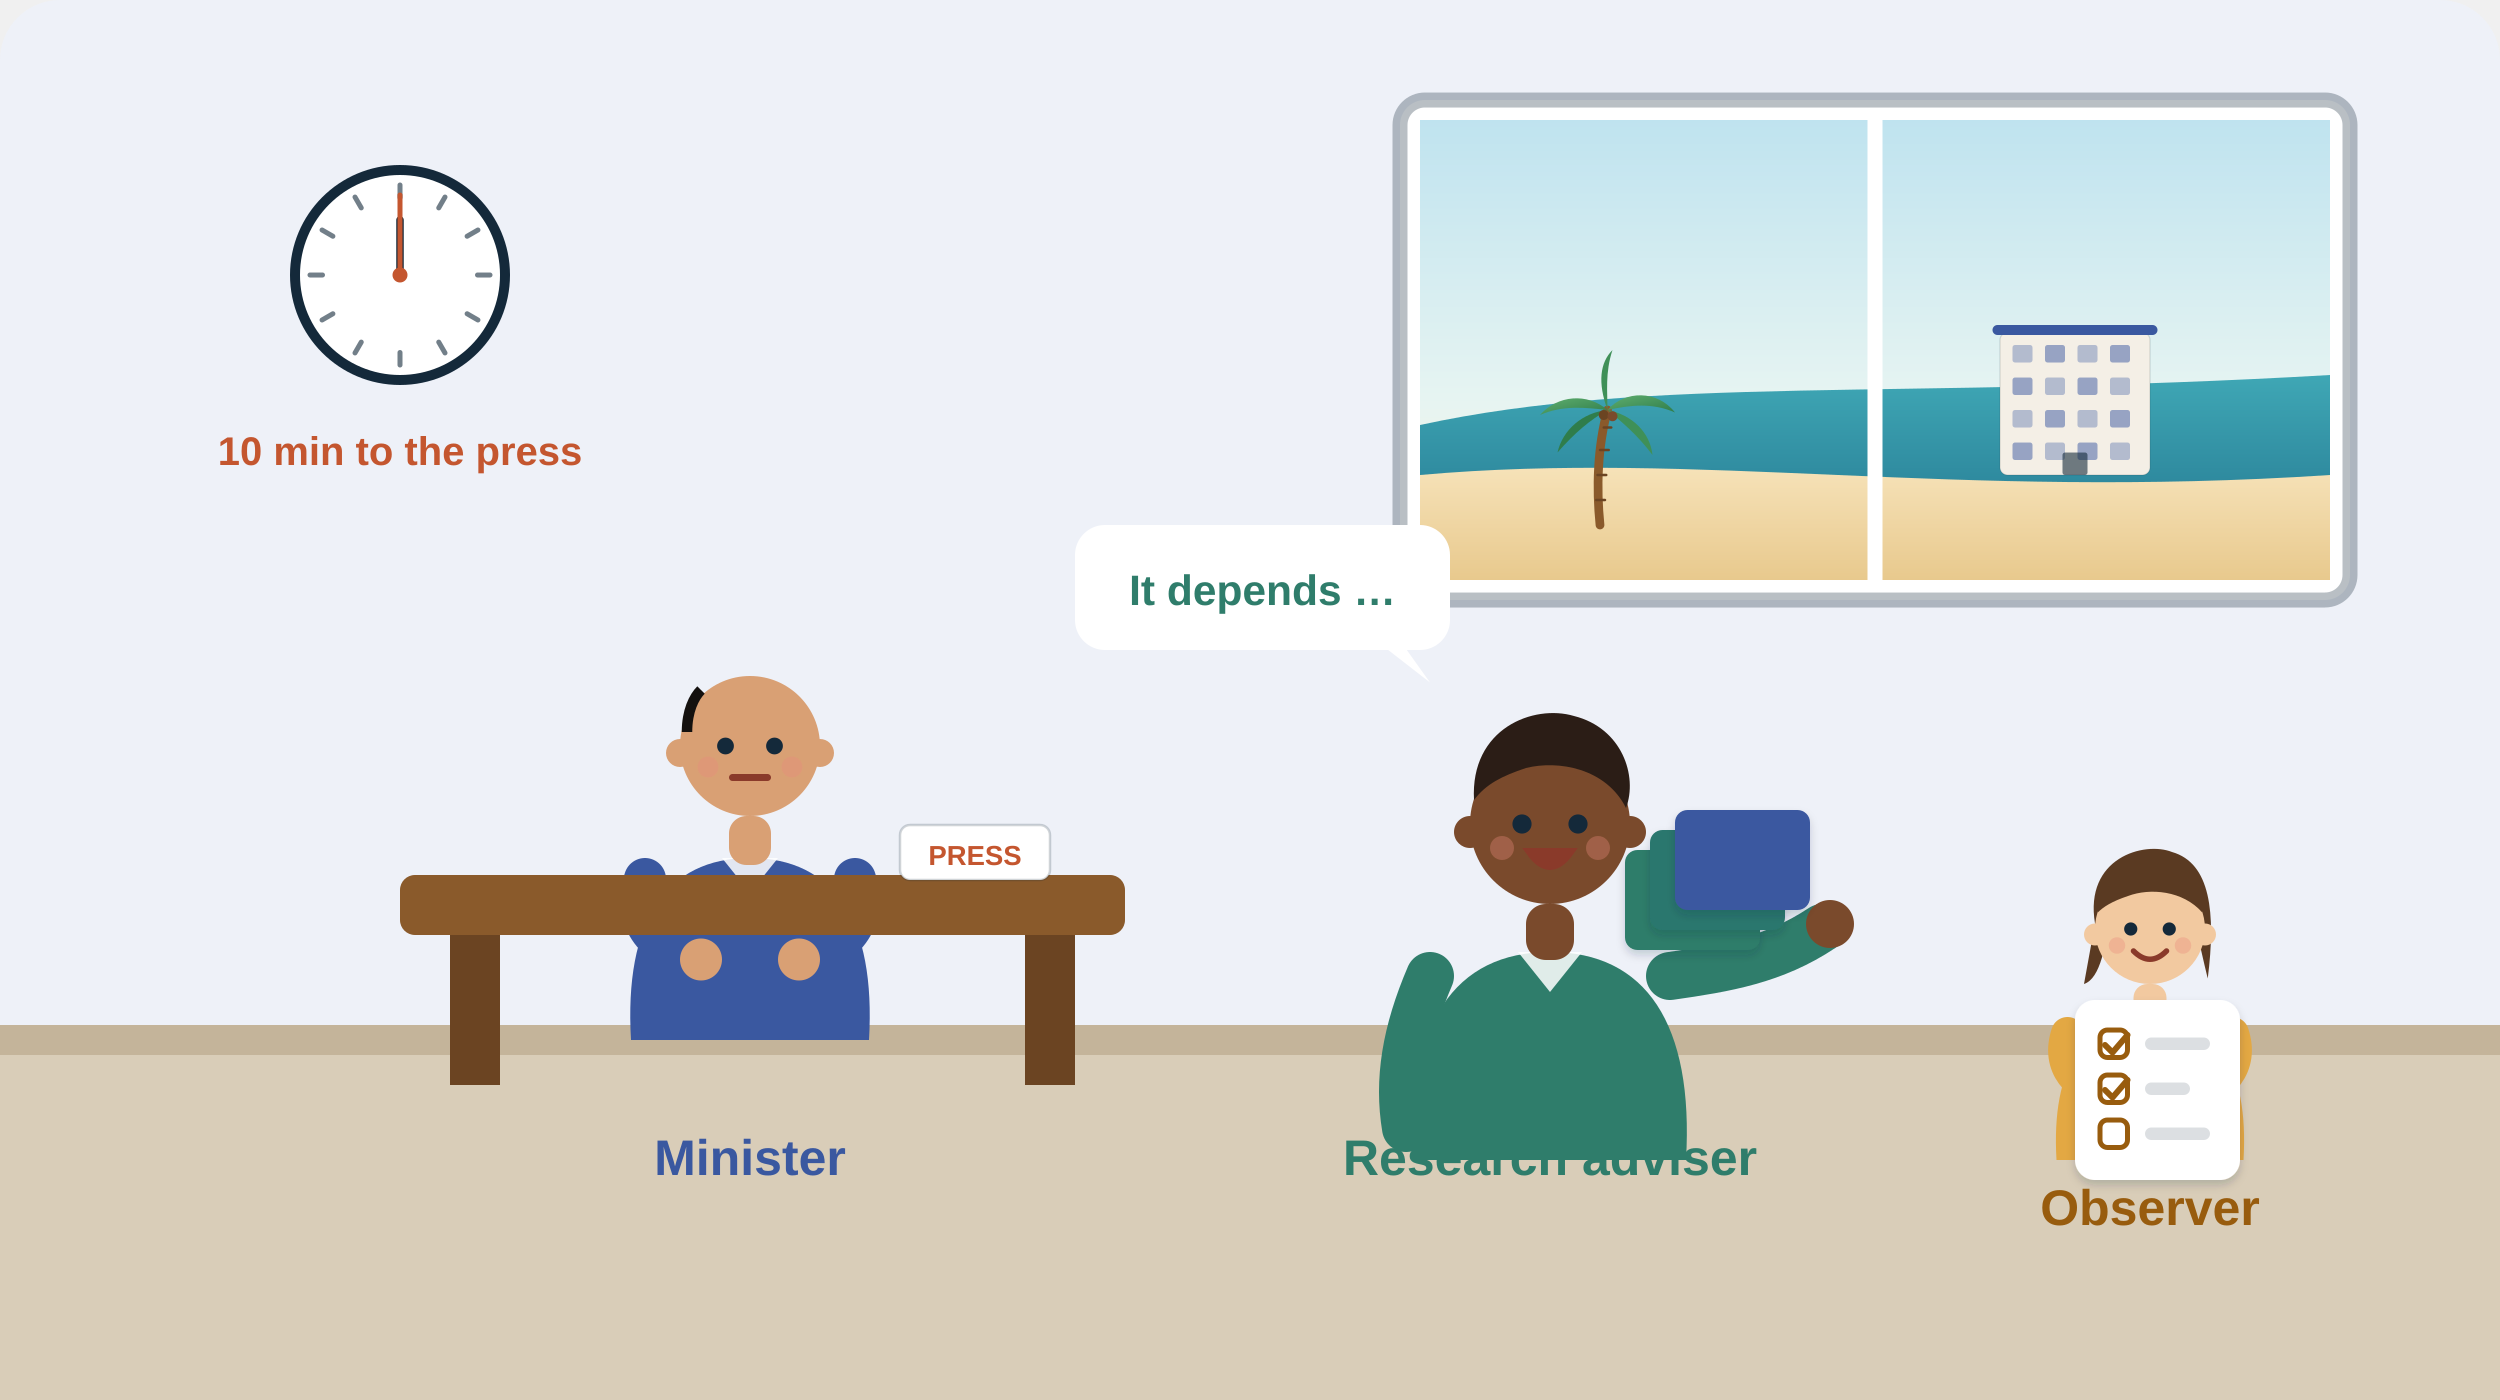
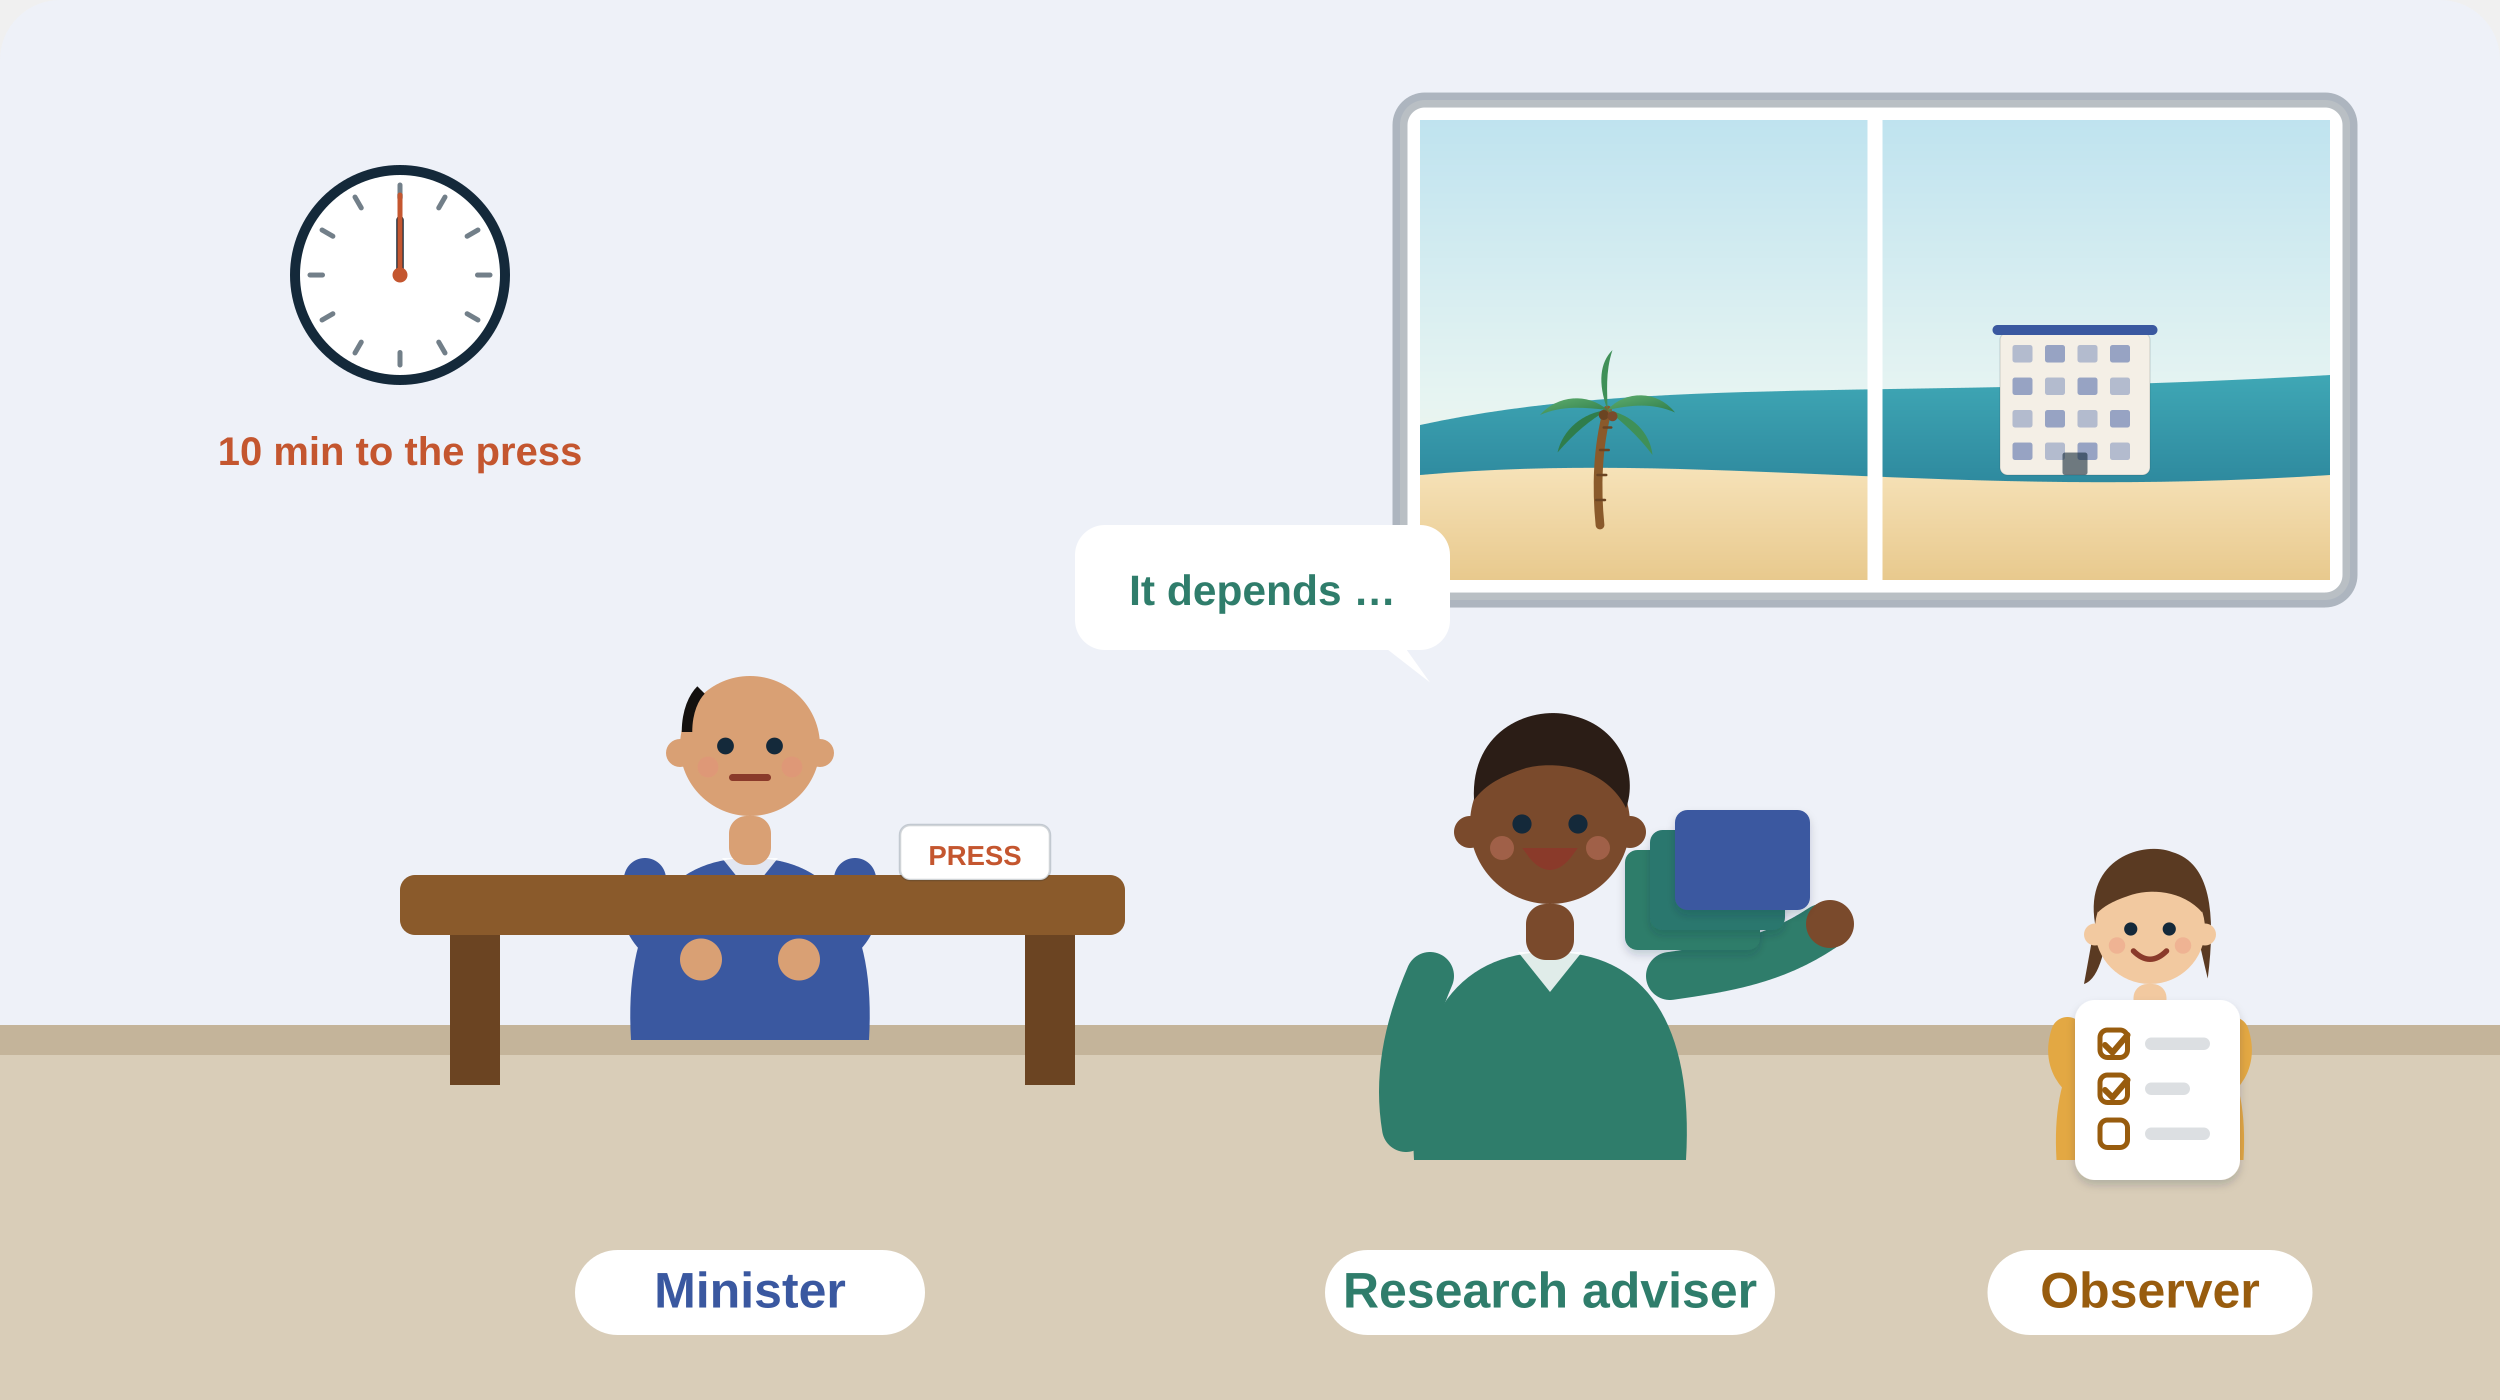
<svg xmlns="http://www.w3.org/2000/svg" viewBox="0 0 1000 560" fill="none" role="img" aria-label="A government briefing room. The Minister for Tourism sits at a desk; a clock shows ten minutes to the press conference. The research adviser stands with three source folders. An observer sits at the side with a checklist. Through the window: a coastline with a planned resort.">
  <style>
.dr42-fl{animation:dr42-fl 6s ease-in-out infinite}.dr42-f2{animation-delay:-2s}.dr42-f3{animation-delay:-4s}
.dr42-tw{animation:dr42-tw 3s ease-in-out infinite;transform-box:fill-box;transform-origin:center}.dr42-t2{animation-delay:-1s}.dr42-t3{animation-delay:-2s}
.dr42-dr{stroke-dasharray:6 8;animation:dr42-dr 1.6s linear infinite}
.dr42-pu{animation:dr42-pu 2.4s ease-in-out infinite;transform-box:fill-box;transform-origin:center}
.dr42-sw{animation:dr42-sw 4s ease-in-out infinite;transform-box:fill-box;transform-origin:bottom center}
.dr42-bl{animation:dr42-bl 4.8s infinite;transform-box:fill-box;transform-origin:center}.dr42-b2{animation-delay:-1.7s}.dr42-b3{animation-delay:-3.1s}
.dr42-wv{animation:dr42-wv 2.7s ease-out infinite;transform-box:fill-box;transform-origin:left center}.dr42-w2{animation-delay:.9s}.dr42-w3{animation-delay:1.8s}
.dr42-sp{animation:dr42-sp 14s linear infinite;transform-box:fill-box;transform-origin:center}
.dr42-sea{animation:dr42-sea 5s ease-in-out infinite}.dr42-s2{animation-delay:-2.5s}
.dr42-dw{stroke-dasharray:400;animation:dr42-dw 5s ease-in-out infinite}
@keyframes dr42-fl{50%{transform:translateY(-4px)}}
@keyframes dr42-tw{0%,100%{opacity:.3;transform:scale(.65)}50%{opacity:1;transform:scale(1)}}
@keyframes dr42-dr{to{stroke-dashoffset:-28}}
@keyframes dr42-pu{0%,100%{transform:scale(1)}50%{transform:scale(1.08)}}
@keyframes dr42-sw{0%,100%{transform:rotate(-2.5deg)}50%{transform:rotate(2.5deg)}}
@keyframes dr42-bl{0%,93%,100%{transform:scaleY(1)}96%{transform:scaleY(.1)}}
@keyframes dr42-wv{0%{opacity:0;transform:scale(.6)}25%{opacity:.9}100%{opacity:0;transform:scale(1.35)}}
@keyframes dr42-sp{to{transform:rotate(360deg)}}
@keyframes dr42-sea{50%{transform:translateX(-10px)}}
@keyframes dr42-dw{0%{stroke-dashoffset:400}55%,100%{stroke-dashoffset:0}}

@media (prefers-reduced-motion: reduce){*{animation:none!important}}
</style>
  <defs>
    <filter id="dr42-sh" x="-25%" y="-25%" width="150%" height="170%">
      <feDropShadow dx="0" dy="4" stdDeviation="4" flood-color="#14293a" flood-opacity=".16" />
      <feDropShadow dx="0" dy="1" stdDeviation=".7" flood-color="#14293a" flood-opacity=".12" />
    </filter>
    <filter id="dr42-ss" x="-20%" y="-20%" width="140%" height="150%">
      <feDropShadow dx="0" dy="2" stdDeviation="1.6" flood-color="#14293a" flood-opacity=".18" />
    </filter>
    <pattern id="dr42-dots" width="14" height="14" patternUnits="userSpaceOnUse">
      <circle cx="7" cy="7" r=".9" fill="#14293a" fill-opacity=".08" />
    </pattern>
    <radialGradient id="dr42-glow" cx=".5" cy=".42" r=".55">
      <stop offset="0" stop-color="#fff" stop-opacity=".8" />
      <stop offset="1" stop-color="#fff" stop-opacity="0" />
    </radialGradient>
    <linearGradient id="dr42-sky" x1="0" y1="0" x2="0" y2="1">
      <stop offset="0" stop-color="#bfe3ef" />
      <stop offset=".6" stop-color="#e6f4f2" />
      <stop offset="1" stop-color="#fbf1dc" />
    </linearGradient>
    <linearGradient id="dr42-seag" x1="0" y1="0" x2="0" y2="1">
      <stop offset="0" stop-color="#3fa7b5" />
      <stop offset="1" stop-color="#1f6f8a" />
    </linearGradient>
    <linearGradient id="dr42-sand" x1="0" y1="0" x2="0" y2="1">
      <stop offset="0" stop-color="#f6e2b8" />
      <stop offset="1" stop-color="#e8c98d" />
    </linearGradient>
    <linearGradient id="dr42-leaf" x1="0" y1="0" x2="1" y2="1">
      <stop offset="0" stop-color="#5fae6e" />
      <stop offset="1" stop-color="#2f7d4b" />
    </linearGradient>
    <linearGradient id="dr42-blue" x1="0" y1="0" x2="1" y2="1">
      <stop offset="0" stop-color="#7fb6f0" stop-opacity=".85" />
      <stop offset=".5" stop-color="#bfe0ff" stop-opacity=".55" />
      <stop offset="1" stop-color="#4d89cc" stop-opacity=".8" />
    </linearGradient>
  </defs>
  <rect width="1000" height="560" rx="24" fill="#eef1f8" />
  <rect y="420" width="1000" height="140" rx="0" fill="#d9cdb8" />
  <rect y="410" width="1000" height="12" fill="#c4b49a" />
  <g transform="translate(560 40)">
    <rect width="380" height="200" rx="10" fill="#fff" stroke="#14293a" stroke-opacity=".3" stroke-width="6" />
    <rect x="8" y="8" width="364" height="184" fill="url(#dr42-sky)" />
    <path d="M8 130C100 110 200 120 372 110V192H8z" fill="url(#dr42-seag)" />
    <path d="M8 150C120 140 220 160 372 150V192H8z" fill="url(#dr42-sand)" />
    <g transform="translate(270 150) scale(0.5)">
      <rect x="-60.0" y="-114" width="120" height="114" rx="6" fill="#f4efe6" stroke="#14293a" stroke-opacity=".15" />
      <rect x="-50.0" y="-104" width="16" height="14" rx="2" fill="#3a58a0" opacity="0.35" />
      <rect x="-24.0" y="-104" width="16" height="14" rx="2" fill="#3a58a0" opacity="0.5" />
      <rect x="2.0" y="-104" width="16" height="14" rx="2" fill="#3a58a0" opacity="0.35" />
      <rect x="28.0" y="-104" width="16" height="14" rx="2" fill="#3a58a0" opacity="0.5" />
      <rect x="-50.0" y="-78" width="16" height="14" rx="2" fill="#3a58a0" opacity="0.5" />
      <rect x="-24.0" y="-78" width="16" height="14" rx="2" fill="#3a58a0" opacity="0.35" />
      <rect x="2.0" y="-78" width="16" height="14" rx="2" fill="#3a58a0" opacity="0.5" />
      <rect x="28.0" y="-78" width="16" height="14" rx="2" fill="#3a58a0" opacity="0.35" />
      <rect x="-50.0" y="-52" width="16" height="14" rx="2" fill="#3a58a0" opacity="0.35" />
      <rect x="-24.0" y="-52" width="16" height="14" rx="2" fill="#3a58a0" opacity="0.5" />
      <rect x="2.0" y="-52" width="16" height="14" rx="2" fill="#3a58a0" opacity="0.35" />
      <rect x="28.0" y="-52" width="16" height="14" rx="2" fill="#3a58a0" opacity="0.5" />
      <rect x="-50.0" y="-26" width="16" height="14" rx="2" fill="#3a58a0" opacity="0.5" />
      <rect x="-24.0" y="-26" width="16" height="14" rx="2" fill="#3a58a0" opacity="0.35" />
      <rect x="2.0" y="-26" width="16" height="14" rx="2" fill="#3a58a0" opacity="0.5" />
      <rect x="28.0" y="-26" width="16" height="14" rx="2" fill="#3a58a0" opacity="0.35" />
      <rect x="-10" y="-18" width="20" height="18" rx="2" fill="#14293a" opacity=".6" />
      <rect x="-66.0" y="-120" width="132" height="8" rx="4" fill="#3a58a0" />
    </g>
    <g transform="translate(80 170) scale(0.5)">
      <path d="M0 0C-3-30-2-62 6-92" stroke="#8a5a2b" stroke-width="7" stroke-linecap="round" />
      <path d="M-3-20h7M-2-40h7M0-60h7M3-78h6" stroke="#6b4422" stroke-width="2" stroke-linecap="round" />
      <g class="dr42-sw">
        <g transform="translate(6 -92)">
          <path d="M0 0C-16-14-40-12-54 4-36-4-18-2 0 0z" fill="url(#dr42-leaf)" />
          <path d="M0 0C14-16 40-16 54 2 36-6 18-4 0 0z" fill="url(#dr42-leaf)" />
          <path d="M0 0C-8-22-6-38 4-48-2-30 0-14 0 0z" fill="#3f9058" />
          <path d="M0 0C-20 2-36 16-40 34-26 18-14 8 0 0z" fill="#2f7d4b" />
          <path d="M0 0C20 4 34 18 36 36 24 20 12 10 0 0z" fill="#3f9058" />
          <circle cx="-3" cy="4" r="4" fill="#6b4422" />
          <circle cx="4" cy="5" r="4" fill="#7a4a2c" />
        </g>
      </g>
    </g>
    <path d="M190 8v184" stroke="#fff" stroke-width="6" />
  </g>
  <g transform="translate(160 110)">
    <circle r="44" fill="#14293a" />
    <circle r="40" fill="#fff" />
    <path d="M0 -36v5" transform="rotate(0)" stroke="#14293a" stroke-width="2" stroke-linecap="round" opacity=".6" />
    <path d="M0 -36v5" transform="rotate(30)" stroke="#14293a" stroke-width="2" stroke-linecap="round" opacity=".6" />
    <path d="M0 -36v5" transform="rotate(60)" stroke="#14293a" stroke-width="2" stroke-linecap="round" opacity=".6" />
    <path d="M0 -36v5" transform="rotate(90)" stroke="#14293a" stroke-width="2" stroke-linecap="round" opacity=".6" />
    <path d="M0 -36v5" transform="rotate(120)" stroke="#14293a" stroke-width="2" stroke-linecap="round" opacity=".6" />
    <path d="M0 -36v5" transform="rotate(150)" stroke="#14293a" stroke-width="2" stroke-linecap="round" opacity=".6" />
    <path d="M0 -36v5" transform="rotate(180)" stroke="#14293a" stroke-width="2" stroke-linecap="round" opacity=".6" />
    <path d="M0 -36v5" transform="rotate(210)" stroke="#14293a" stroke-width="2" stroke-linecap="round" opacity=".6" />
    <path d="M0 -36v5" transform="rotate(240)" stroke="#14293a" stroke-width="2" stroke-linecap="round" opacity=".6" />
    <path d="M0 -36v5" transform="rotate(270)" stroke="#14293a" stroke-width="2" stroke-linecap="round" opacity=".6" />
    <path d="M0 -36v5" transform="rotate(300)" stroke="#14293a" stroke-width="2" stroke-linecap="round" opacity=".6" />
    <path d="M0 -36v5" transform="rotate(330)" stroke="#14293a" stroke-width="2" stroke-linecap="round" opacity=".6" />
    <path d="M0 0V-22.0" stroke="#14293a" stroke-width="3" stroke-linecap="round" />
    <g class="dr42-sp">
      <path d="M0 0V-32.0" stroke="#c4562f" stroke-width="2" stroke-linecap="round" />
    </g>
    <circle r="3" fill="#c4562f" />
  </g>
  <text x="160" y="186" font-family="Manrope, Arial, sans-serif" font-size="16" font-weight="800" fill="#c4562f" text-anchor="middle">10 min to the press</text>
  <g transform="translate(300 360) scale(1.4)">
    <path d="M-34 40C-36 6-24-12 0-12 24-12 36 6 34 40z" fill="#3a58a0" />
    <path d="M-8-12l8 10 8-10" fill="#fff" opacity=".85" />
    <path d="M-30-6c-4 12 4 20 14 22M30-6c4 12-4 20-14 22" stroke="#3a58a0" stroke-width="12" stroke-linecap="round" />
    <circle cx="-14" cy="17" r="6" fill="#d9a074" />
    <circle cx="14" cy="17" r="6" fill="#d9a074" />
    <rect x="-6" y="-24" width="12" height="14" rx="5" fill="#d9a074" />
    <g transform="translate(0 -44)">
      <circle r="20" fill="#d9a074" />
      <circle cx="-20" cy="2" r="4" fill="#d9a074" />
      <circle cx="20" cy="2" r="4" fill="#d9a074" />
      <path d="M-18-4C-18-10-16-14-14-16" stroke="#14110f" stroke-width="3" />
      <g class="dr42-bl dr42-b2">
        <circle cx="-7" cy="0" r="2.4" fill="#14293a" />
        <circle cx="7" cy="0" r="2.4" fill="#14293a" />
      </g>
      <circle cx="-12" cy="6" r="3" fill="#e88a7a" opacity=".35" />
      <circle cx="12" cy="6" r="3" fill="#e88a7a" opacity=".35" />
      <path d="M-5 9h10" stroke="#8a3a2a" stroke-width="2" stroke-linecap="round" fill="none" />
    </g>
  </g>
  <rect x="160" y="350" width="290" height="24" rx="6" fill="#8a5a2b" />
  <rect x="180" y="374" width="20" height="60" fill="#6b4422" />
  <rect x="410" y="374" width="20" height="60" fill="#6b4422" />
  <rect x="360" y="330" width="60" height="22" rx="4" fill="#fff" stroke="#14293a" stroke-opacity=".2" />
  <text x="390" y="346" font-family="Manrope, Arial, sans-serif" font-size="11" font-weight="800" fill="#c4562f" text-anchor="middle">PRESS</text>
-   <text x="300" y="470" font-family="Manrope, Arial, sans-serif" font-size="20" font-weight="800" fill="#3a58a0" text-anchor="middle">Minister</text>
+   <rect x="230" y="500" width="140" height="34" rx="17" fill="#fff" />
+   <text x="300" y="523" font-family="Manrope, Arial, sans-serif" font-size="20" font-weight="800" fill="#3a58a0" text-anchor="middle">Minister</text>
  <g transform="translate(620 400) scale(1.6)">
    <path d="M-34 40C-36 6-24-12 0-12 24-12 36 6 34 40z" fill="#2f7d6b" />
    <path d="M-8-12l8 10 8-10" fill="#fff" opacity=".85" />
    <path d="M-30-6c-6 14-8 26-6 38" stroke="#2f7d6b" stroke-width="12" stroke-linecap="round" />
    <path d="M30-6c14-2 26-4 38-12" stroke="#2f7d6b" stroke-width="12" stroke-linecap="round" />
    <circle cx="70" cy="-19" r="6" fill="#7a4a2c" />
    <rect x="-6" y="-24" width="12" height="14" rx="5" fill="#7a4a2c" />
    <g transform="translate(0 -44)">
      <circle r="20" fill="#7a4a2c" />
      <circle cx="-20" cy="2" r="4" fill="#7a4a2c" />
      <circle cx="20" cy="2" r="4" fill="#7a4a2c" />
      <path d="M-19-6C-20-24-4-30 6-27 18-24 22-12 19-4 14-14 2-16-6-14-12-12-16-10-19-6z" fill="#2b1d16" />
      <g class="dr42-bl dr42-b3">
        <circle cx="-7" cy="0" r="2.4" fill="#14293a" />
        <circle cx="7" cy="0" r="2.4" fill="#14293a" />
      </g>
      <circle cx="-12" cy="6" r="3" fill="#e88a7a" opacity=".35" />
      <circle cx="12" cy="6" r="3" fill="#e88a7a" opacity=".35" />
      <path d="M-5 7q5 7 10 0z" stroke="#8a3a2a" stroke-width="2" stroke-linecap="round" fill="#8a3a2a" />
    </g>
  </g>
  <rect x="650" y="340" width="54" height="40" rx="5" fill="#2f7d6b" filter="url(#dr42-ss)" />
  <rect x="660" y="332" width="54" height="40" rx="5" fill="#2b776e" filter="url(#dr42-ss)" />
  <rect x="670" y="324" width="54" height="40" rx="5" fill="#3a58a0" filter="url(#dr42-ss)" />
-   <text x="620" y="470" font-family="Manrope, Arial, sans-serif" font-size="20" font-weight="800" fill="#2f7d6b" text-anchor="middle">Research adviser</text>
+   <rect x="530" y="500" width="180" height="34" rx="17" fill="#fff" />
+   <text x="620" y="523" font-family="Manrope, Arial, sans-serif" font-size="20" font-weight="800" fill="#2f7d6b" text-anchor="middle">Research adviser</text>
  <g class="dr42-fl dr42-f2">
    <g transform="translate(430 210)">
      <rect width="150" height="50" rx="12" fill="#fff" />
      <path d="M132 49l10 14 -18 -14z" fill="#fff" />
    </g>
  </g>
  <text x="505" y="242" font-family="Manrope, Arial, sans-serif" font-size="17" font-weight="800" fill="#2f7d6b" text-anchor="middle">It depends …</text>
  <g transform="translate(860 420) scale(1.1)">
    <path d="M-34 40C-36 6-24-12 0-12 24-12 36 6 34 40z" fill="#e3a843" />
    <path d="M-8-12l8 10 8-10" fill="#fff" opacity=".85" />
    <path d="M-30-6c-4 12 4 20 14 22M30-6c4 12-4 20-14 22" stroke="#e3a843" stroke-width="12" stroke-linecap="round" />
    <circle cx="-14" cy="17" r="6" fill="#f2c9a0" />
    <circle cx="14" cy="17" r="6" fill="#f2c9a0" />
    <rect x="-6" y="-24" width="12" height="14" rx="5" fill="#f2c9a0" />
    <g transform="translate(0 -44)">
      <path d="M-20-2C-24-26-2-32 8-28 22-24 24-6 21 18 18 6 16-6 12-14 2-18-10-14-14-8-16 6-18 18-24 20-20-2z" fill="#5a3a22" />
      <circle r="20" fill="#f2c9a0" />
      <circle cx="-20" cy="2" r="4" fill="#f2c9a0" />
      <circle cx="20" cy="2" r="4" fill="#f2c9a0" />
      <path d="M-19-6C-18-22-4-28 6-26 16-24 20-14 19-6 12-14 0-15-8-12-14-10-17-8-19-6z" fill="#5a3a22" />
      <g class="dr42-bl dr42-b2">
        <circle cx="-7" cy="0" r="2.4" fill="#14293a" />
        <circle cx="7" cy="0" r="2.4" fill="#14293a" />
      </g>
      <circle cx="-12" cy="6" r="3" fill="#e88a7a" opacity=".35" />
      <circle cx="12" cy="6" r="3" fill="#e88a7a" opacity=".35" />
      <path d="M-6 8q6 6 12 0" stroke="#8a3a2a" stroke-width="2" stroke-linecap="round" fill="none" />
    </g>
  </g>
  <g transform="translate(830 400)">
    <rect width="66" height="72" rx="8" fill="#fff" filter="url(#dr42-ss)" />
    <rect x="10" y="12" width="11" height="11" rx="3" fill="none" stroke="#985c0e" stroke-width="2" />
    <path class="dr42-dw" d="M12 18l3 3 6-7" stroke="#985c0e" stroke-width="2.4" fill="none" stroke-linecap="round" />
    <rect x="28" y="15" width="26" height="5" rx="2.5" fill="#14293a" opacity=".15" />
    <rect x="10" y="30" width="11" height="11" rx="3" fill="none" stroke="#985c0e" stroke-width="2" />
    <path class="dr42-dw" d="M12 36l3 3 6-7" stroke="#985c0e" stroke-width="2.4" fill="none" stroke-linecap="round" />
    <rect x="28" y="33" width="18" height="5" rx="2.5" fill="#14293a" opacity=".15" />
    <rect x="10" y="48" width="11" height="11" rx="3" fill="none" stroke="#985c0e" stroke-width="2" />
    <rect x="28" y="51" width="26" height="5" rx="2.5" fill="#14293a" opacity=".15" />
  </g>
-   <text x="860" y="490" font-family="Manrope, Arial, sans-serif" font-size="20" font-weight="800" fill="#985c0e" text-anchor="middle">Observer</text>
+   <rect x="795" y="500" width="130" height="34" rx="17" fill="#fff" />
+   <text x="860" y="523" font-family="Manrope, Arial, sans-serif" font-size="20" font-weight="800" fill="#985c0e" text-anchor="middle">Observer</text>
</svg>
